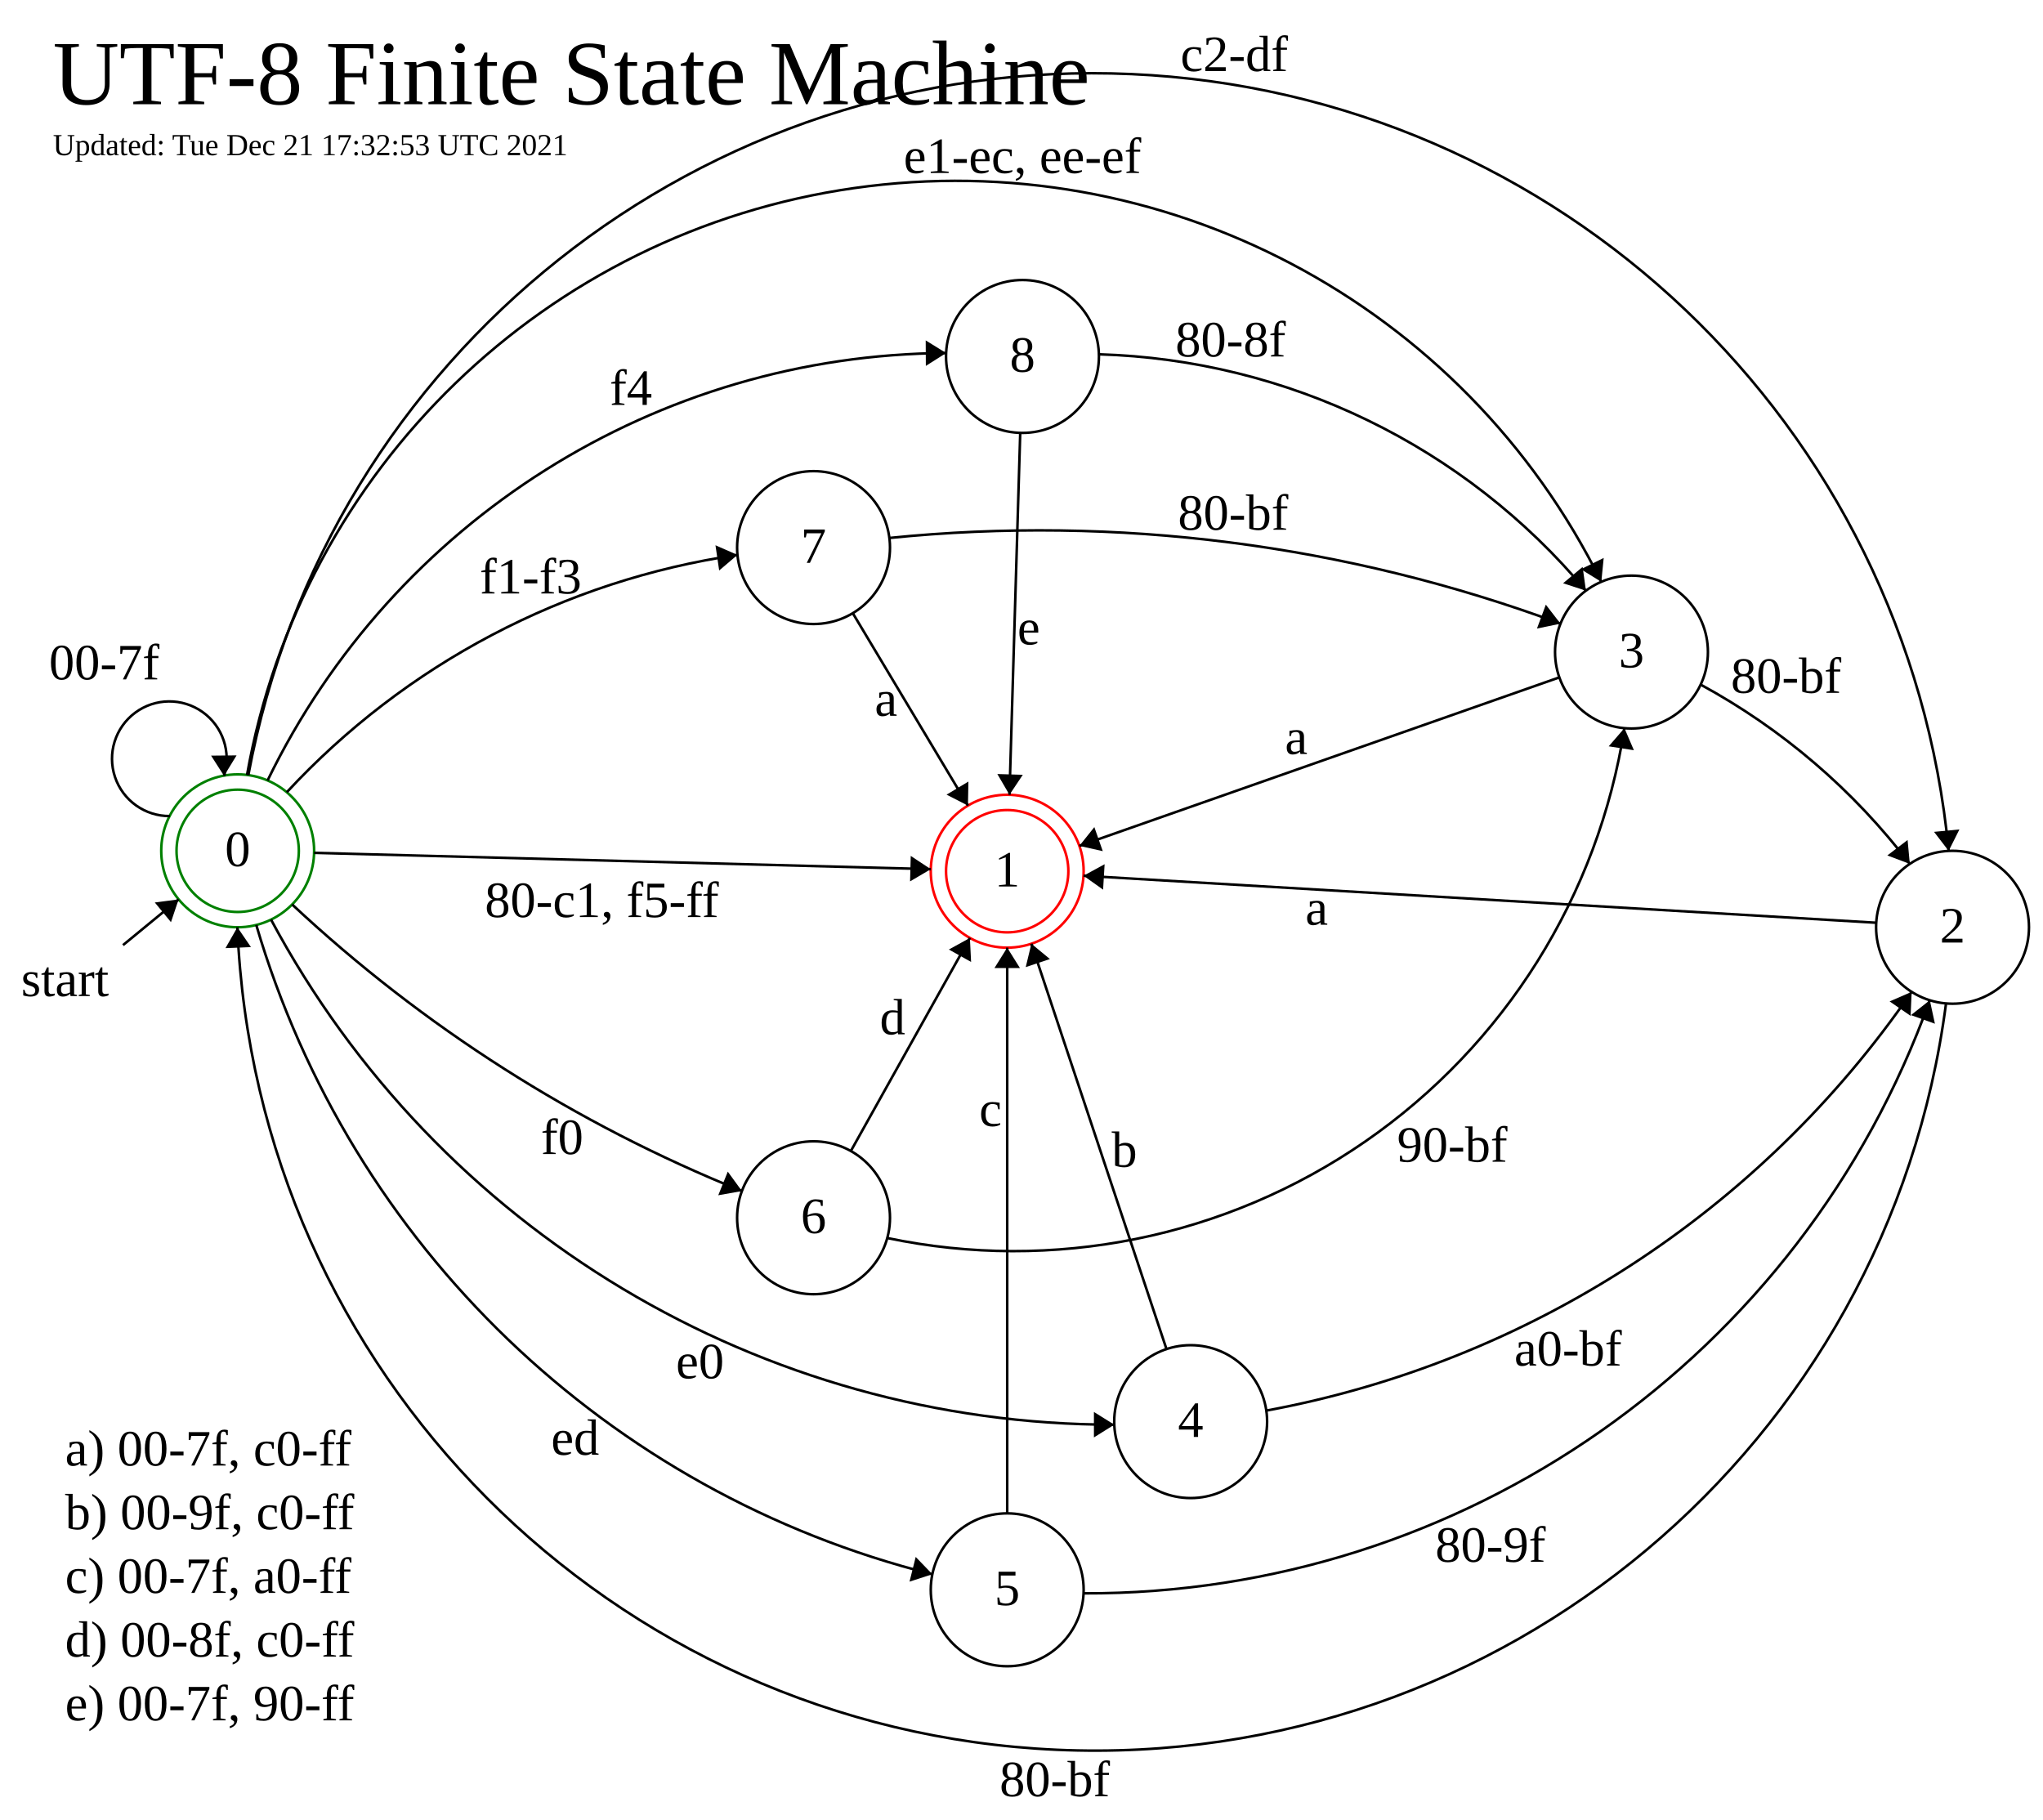
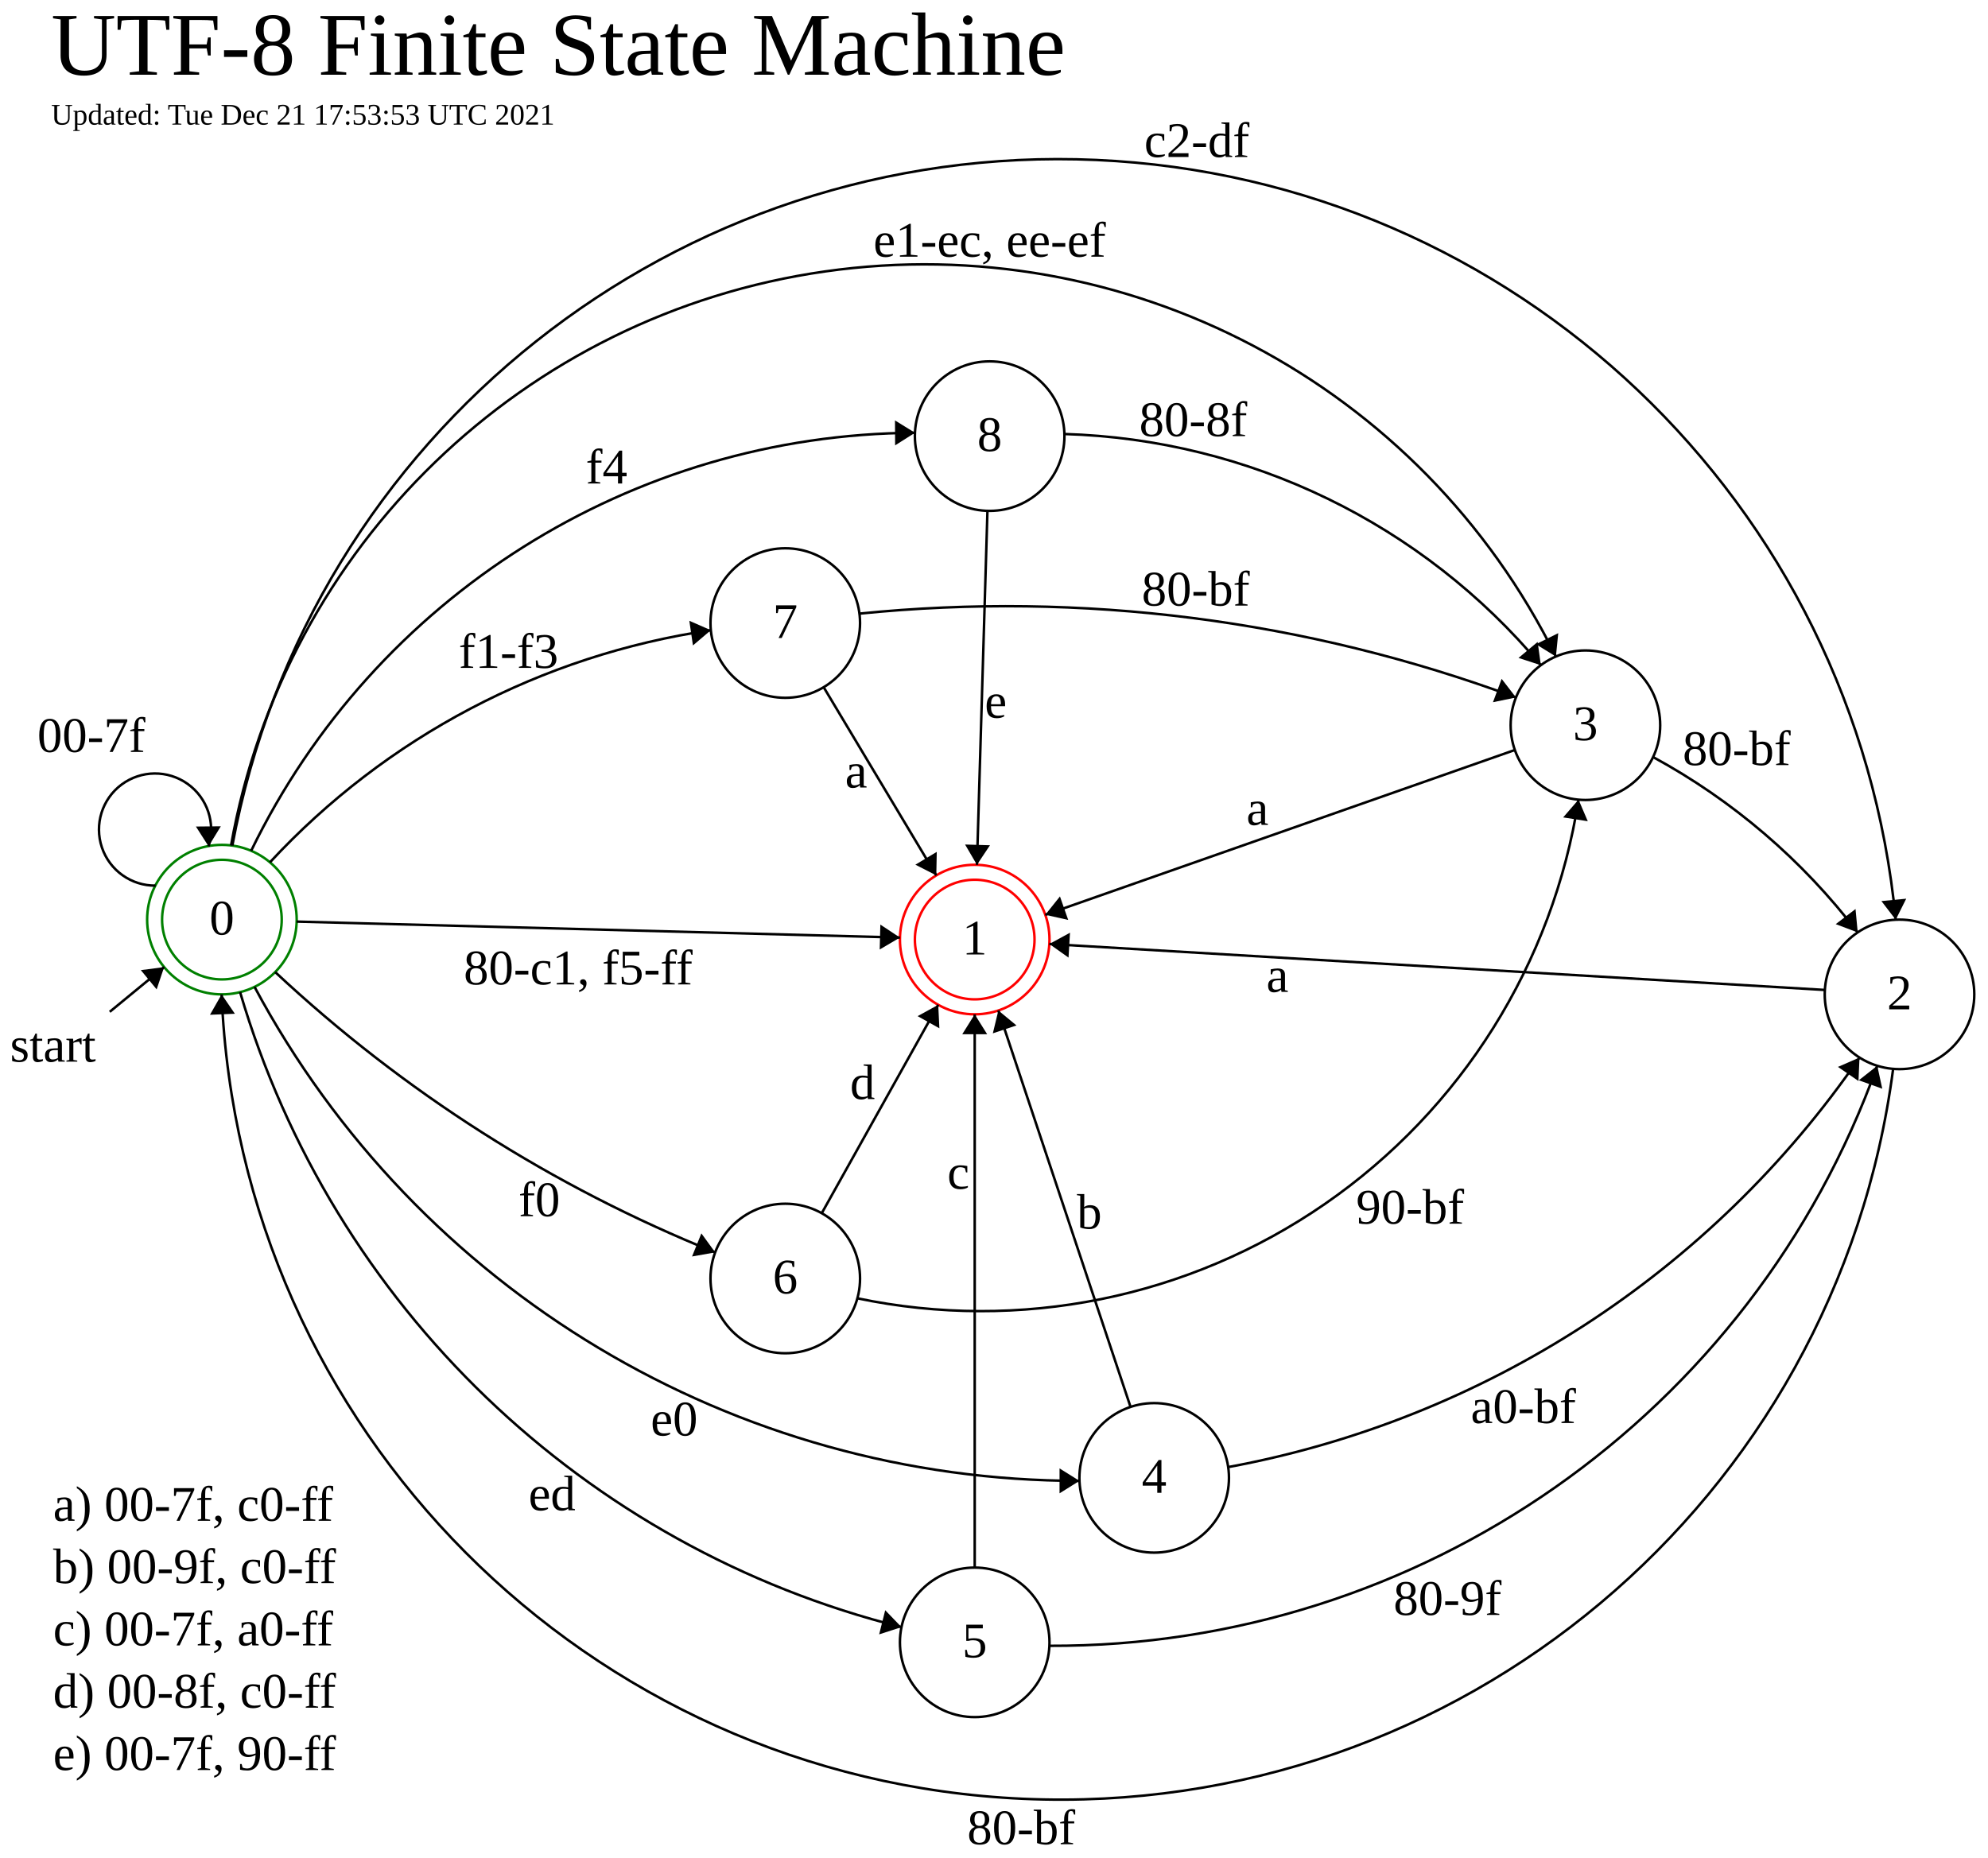
- <svg xmlns="http://www.w3.org/2000/svg" width="801.777" height="714.16" version="1.1" id="svg463">
+ <svg xmlns="http://www.w3.org/2000/svg" width="797.523" height="745.268" version="1.1" id="svg463">
  <defs id="defs467" />
-   <text x="20.777" y="40.888" font-family="'Times New Roman'" font-size="36px" id="textMachine">UTF-8 Finite State Machine</text>
-   <text x="20.777" y="60.888" font-family="'Times New Roman'" font-size="12px" id="textTimeStamp">Updated: Tue Dec 21 17:32:53 UTC 2021</text>
-   <circle stroke="green" stroke-width="1" fill="none" cx="93.277" cy="333.887" id="circle279" r="30" />
-   <text x="88.277" y="339.887" font-family="'Times New Roman'" font-size="20px" id="text281">0</text>
-   <circle stroke="green" stroke-width="1" fill="none" cx="93.277" cy="333.887" id="circle283" r="24" />
-   <circle stroke="red" stroke-width="1" fill="none" cx="395.277" cy="341.887" id="circle285" r="30" />
-   <text x="390.277" y="347.887" font-family="'Times New Roman'" font-size="20px" id="text287">1</text>
-   <circle stroke="red" stroke-width="1" fill="none" cx="395.277" cy="341.887" id="circle289" r="24" />
-   <circle stroke="#000000" stroke-width="1" fill="none" cx="766.277" cy="363.887" id="circle291" r="30" />
-   <text x="761.277" y="369.887" font-family="'Times New Roman'" font-size="20px" id="text293">2</text>
-   <circle stroke="#000000" stroke-width="1" fill="none" cx="401.277" cy="139.887" id="circle295" r="30" />
-   <text x="396.277" y="145.887" font-family="'Times New Roman'" font-size="20px" id="text297">8</text>
-   <circle stroke="#000000" stroke-width="1" fill="none" cx="319.277" cy="214.887" id="circle299" r="30" />
-   <text x="314.277" y="220.887" font-family="'Times New Roman'" font-size="20px" id="text301">7</text>
-   <circle stroke="#000000" stroke-width="1" fill="none" cx="319.277" cy="477.887" id="circle303" r="30" />
-   <text x="314.277" y="483.887" font-family="'Times New Roman'" font-size="20px" id="text305">6</text>
-   <circle stroke="#000000" stroke-width="1" fill="none" cx="467.277" cy="557.887" id="circle307" r="30" />
-   <text x="462.277" y="563.887" font-family="'Times New Roman'" font-size="20px" id="text309">4</text>
-   <circle stroke="#000000" stroke-width="1" fill="none" cx="395.277" cy="623.887" id="circle311" r="30" />
-   <text x="390.277" y="629.887" font-family="'Times New Roman'" font-size="20px" id="text313">5</text>
-   <circle stroke="#000000" stroke-width="1" fill="none" cx="640.277" cy="255.887" id="circle315" r="30" />
-   <text x="635.277" y="261.887" font-family="'Times New Roman'" font-size="20px" id="text317">3</text>
-   <path stroke="#000000" stroke-width="1" fill="none" d="m 105.003,306.287 a 297.887,297.887 0 0 1 266.317,-167.744" id="path319" />
-   <polygon fill="#000000" stroke-width="1" points="370.543,34.156 362.515,29.2 362.57,39.2 " id="polygon321" transform="translate(0.7773442,104.3867)" />
-   <text x="239.277" y="158.887" font-family="'Times New Roman'" font-size="20px" id="text323">f4</text>
-   <path stroke="#000000" stroke-width="1" fill="none" d="m 112.54,310.904 a 300.831,300.831 0 0 1 176.888,-93.14" id="path325" />
-   <polygon fill="#000000" stroke-width="1" points="288.651,113.377 280.009,109.594 281.463,119.488 " id="polygon327" transform="translate(0.7773442,104.3867)" />
-   <text x="188.277" y="232.887" font-family="'Times New Roman'" font-size="20px" id="text329">f1-f3</text>
-   <path stroke="#000000" stroke-width="1" fill="none" d="M 291.169,467.411 A 571.151,571.151 0 0 1 114.647,354.937" id="path331" />
-   <polygon fill="#000000" stroke-width="1" points="290.392,363.024 284.841,355.396 281.103,364.672 " id="polygon333" transform="translate(0.7773442,104.3867)" />
-   <text x="212.277" y="452.887" font-family="'Times New Roman'" font-size="20px" id="text335">f0</text>
-   <path stroke="#000000" stroke-width="1" fill="none" d="M 437.309,559.091 A 375.274,375.274 0 0 1 106.36,360.875" id="path337" />
-   <polygon fill="#000000" stroke-width="1" points="436.532,454.704 428.531,449.706 428.533,459.706 " id="polygon339" transform="translate(0.7773442,104.3867)" />
-   <text x="265.277" y="540.887" font-family="'Times New Roman'" font-size="20px" id="text341">e0</text>
-   <path stroke="#000000" stroke-width="1" fill="none" d="m 66.687,320.251 a 22.5,22.5 0 1 1 21.239,-15.764" id="path343" />
-   <text x="19.239" y="266.612" font-family="'Times New Roman'" font-size="20px" id="text345">00-7f</text>
-   <polygon fill="#000000" stroke-width="1" points="87.149,200.1 92.068,192.05 82.068,192.151 " id="polygon347" transform="translate(0.7773442,104.3867)" />
-   <path stroke="#000000" stroke-width="1" fill="none" d="m 431.248,139.037 a 259.187,259.187 0 0 1 191.154,92.778" id="path349" />
-   <polygon fill="#000000" stroke-width="1" points="621.625,127.428 620.327,118.083 612.657,124.499 " id="polygon351" transform="translate(0.7773442,104.3867)" />
-   <text x="461.277" y="139.887" font-family="'Times New Roman'" font-size="20px" id="text353">80-8f</text>
-   <path stroke="#000000" stroke-width="1" fill="none" d="m 667.406,268.655 a 258.509,258.509 0 0 1 82.104,70.375" id="path355" />
-   <polygon fill="#000000" stroke-width="1" points="748.733,234.643 747.858,225.25 739.906,231.313 " id="polygon357" transform="translate(0.7773442,104.3867)" />
-   <text x="679.277" y="271.887" font-family="'Times New Roman'" font-size="20px" id="text359">80-bf</text>
-   <path stroke="#000000" stroke-width="1" fill="none" d="M 763.723,393.768 A 336.837,336.837 0 0 1 93.163,363.877" id="path361" />
-   <polygon fill="#000000" stroke-width="1" points="92.386,259.49 87.715,267.687 97.707,267.28 " id="polygon363" transform="translate(0.7773442,104.3867)" />
-   <text x="392.277" y="704.887" font-family="'Times New Roman'" font-size="20px" id="text365">80-bf</text>
-   <path stroke="#000000" stroke-width="1" fill="none" d="m 750.233,389.228 a 394.407,394.407 0 0 1 -253.277,164.333" id="path367" />
-   <polygon fill="#000000" stroke-width="1" points="749.456,284.841 740.802,288.599 749.042,294.265 " id="polygon369" transform="translate(0.7773442,104.3867)" />
-   <text x="594.277" y="535.887" font-family="'Times New Roman'" font-size="20px" id="text371">a0-bf</text>
-   <path stroke="#000000" stroke-width="1" fill="none" d="m 757.357,392.521 a 351.528,351.528 0 0 1 -332.121,232.753" id="path373" />
-   <polygon fill="#000000" stroke-width="1" points="756.58,288.134 749.171,293.974 758.583,297.353 " id="polygon375" transform="translate(0.7773442,104.3867)" />
-   <text x="563.277" y="612.887" font-family="'Times New Roman'" font-size="20px" id="text377">80-9f</text>
-   <path stroke="#000000" stroke-width="1" fill="none" d="M 365.913,617.78 A 370.444,370.444 0 0 1 100.568,362.979" id="path379" />
-   <polygon fill="#000000" stroke-width="1" points="365.136,513.393 358.592,506.599 356.161,516.299 " id="polygon381" transform="translate(0.7773442,104.3867)" />
-   <text x="216.277" y="570.887" font-family="'Times New Roman'" font-size="20px" id="text383">ed</text>
-   <path stroke="#000000" stroke-width="1" fill="none" d="m 349.035,211.11 a 587.926,587.926 0 0 1 263.389,33.641" id="path385" />
-   <polygon fill="#000000" stroke-width="1" points="611.647,140.364 605.882,132.896 602.408,142.273 " id="polygon387" transform="translate(0.7773442,104.3867)" />
-   <text x="462.277" y="207.887" font-family="'Times New Roman'" font-size="20px" id="text389">80-bf</text>
-   <path stroke="#000000" stroke-width="1" fill="none" d="m 637.51,285.74 a 242.503,242.503 0 0 1 -289.325,200.094" id="path391" />
-   <polygon fill="#000000" stroke-width="1" points="636.733,181.353 630.564,188.49 640.445,190.026 " id="polygon393" transform="translate(0.7773442,104.3867)" />
-   <text x="548.277" y="455.887" font-family="'Times New Roman'" font-size="20px" id="text395">90-bf</text>
-   <path stroke="#000000" stroke-width="1" fill="none" d="m 97.458,304.19 a 337.27,337.27 0 0 1 667.297,29.746" id="path397" />
-   <polygon fill="#000000" stroke-width="1" points="763.978,229.549 768.194,221.109 758.239,222.06 " id="polygon399" transform="translate(0.7773442,104.3867)" />
-   <text x="463.277" y="27.887" font-family="'Times New Roman'" font-size="20px" id="text401">c2-df</text>
-   <polygon stroke="#000000" stroke-width="1" points="122.489,230.294 364.511,236.706 " id="polygon403" transform="translate(0.7773442,104.3867)" />
-   <polygon fill="#000000" stroke-width="1" points="364.511,236.706 356.646,231.495 356.381,241.492 " id="polygon405" transform="translate(0.7773442,104.3867)" />
-   <text x="190.277" y="359.887" font-family="'Times New Roman'" font-size="20px" id="text407">80-c1, f5-ff</text>
-   <polygon stroke="#000000" stroke-width="1" points="394.5,489.5 394.5,267.5 " id="polygon409" transform="translate(0.7773442,104.3867)" />
-   <polygon fill="#000000" stroke-width="1" points="394.5,267.5 389.5,275.5 399.5,275.5 " id="polygon411" transform="translate(0.7773442,104.3867)" />
-   <text x="384.277" y="441.887" font-family="'Times New Roman'" font-size="20px" id="text413">c</text>
-   <polygon stroke="#000000" stroke-width="1" points="457.013,425.04 403.987,265.96 " id="polygon415" transform="translate(0.7773442,104.3867)" />
-   <polygon fill="#000000" stroke-width="1" points="403.987,265.96 401.773,275.131 411.26,271.969 " id="polygon417" transform="translate(0.7773442,104.3867)" />
-   <text x="436.277" y="457.887" font-family="'Times New Roman'" font-size="20px" id="text419">b</text>
-   <polygon stroke="#000000" stroke-width="1" points="333.135,347.312 379.865,263.688 " id="polygon421" transform="translate(0.7773442,104.3867)" />
-   <polygon fill="#000000" stroke-width="1" points="379.865,263.688 371.598,268.233 380.328,273.111 " id="polygon423" transform="translate(0.7773442,104.3867)" />
-   <text x="345.277" y="405.887" font-family="'Times New Roman'" font-size="20px" id="text425">d</text>
-   <polygon stroke="#000000" stroke-width="1" points="333.905,136.243 379.095,211.757 " id="polygon427" transform="translate(0.7773442,104.3867)" />
-   <polygon fill="#000000" stroke-width="1" points="379.095,211.757 379.277,202.325 370.696,207.46 " id="polygon429" transform="translate(0.7773442,104.3867)" />
-   <text x="343.277" y="280.887" font-family="'Times New Roman'" font-size="20px" id="text431">a</text>
-   <polygon stroke="#000000" stroke-width="1" points="399.609,65.487 395.391,207.513 " id="polygon433" transform="translate(0.7773442,104.3867)" />
-   <polygon fill="#000000" stroke-width="1" points="395.391,207.513 400.626,199.665 390.63,199.368 " id="polygon435" transform="translate(0.7773442,104.3867)" />
-   <text x="399.277" y="252.887" font-family="'Times New Roman'" font-size="20px" id="text437">e</text>
-   <polygon stroke="#000000" stroke-width="1" points="611.193,161.436 422.807,227.564 " id="polygon439" transform="translate(0.7773442,104.3867)" />
-   <polygon fill="#000000" stroke-width="1" points="422.807,227.564 432.011,229.632 428.699,220.196 " id="polygon441" transform="translate(0.7773442,104.3867)" />
-   <text x="504.277" y="295.887" font-family="'Times New Roman'" font-size="20px" id="text443">a</text>
-   <polygon stroke="#000000" stroke-width="1" points="735.553,257.724 424.447,239.276 " id="polygon445" transform="translate(0.7773442,104.3867)" />
-   <polygon fill="#000000" stroke-width="1" points="424.447,239.276 432.137,244.741 432.729,234.758 " id="polygon447" transform="translate(0.7773442,104.3867)" />
-   <text x="512.277" y="362.887" font-family="'Times New Roman'" font-size="20px" id="text449">a</text>
-   <polygon stroke="#000000" stroke-width="1" points="47.5,266.5 69.327,248.553 " id="polygon451" transform="translate(0.7773442,104.3867)" />
-   <text x="8.277" y="390.887" font-family="'Times New Roman'" font-size="20px" id="text453">start</text>
-   <polygon fill="#000000" stroke-width="1" points="69.327,248.553 59.972,249.772 66.323,257.496 " id="polygon455" transform="translate(0.7773442,104.3867)" />
-   <path stroke="#000000" stroke-width="1" fill="none" d="m 96.945,304.126 a 282.543,282.543 0 0 1 531.492,-75.788" id="path457" />
-   <polygon fill="#000000" stroke-width="1" points="627.66,123.951 628.598,114.563 619.633,118.994 " id="polygon459" transform="translate(0.7773442,104.3867)" />
-   <text x="354.634" y="67.887" font-family="'Times New Roman'" font-size="20px" id="text461">e1-ec, ee-ef</text>
-   <text x="25.555" y="575.111" font-family="'Times New Roman'" font-size="20px" id="text97668">a) 00-7f, c0-ff</text>
-   <text x="25.555" y="600.111" font-family="'Times New Roman'" font-size="20px" id="text97670">b) 00-9f, c0-ff
-     </text>
-   <text x="25.555" y="625.111" font-family="'Times New Roman'" font-size="20px" id="text97674">c) 00-7f, a0-ff
-     </text>
-   <text x="25.555" y="650.111" font-family="'Times New Roman'" font-size="20px" id="text97678">d) 00-8f, c0-ff
-     </text>
-   <text x="25.555" y="675.111" font-family="'Times New Roman'" font-size="20px" id="text97682">e) 00-7f, 90-ff
-     </text>
+   <text x="20.523" y="29.996" font-family="'Times New Roman'" font-size="36px" id="textMachine">UTF-8 Finite State Machine</text>
+   <text x="20.523" y="49.996" font-family="'Times New Roman'" font-size="12px" id="textTimeStamp">Updated: Tue Dec 21 17:53:53 UTC 2021</text>
+   <circle stroke="#008000" stroke-width="1" fill="none" cx="89.023" cy="368.995" id="circle279" r="30" />
+   <text x="84.023" y="374.995" font-family="'Times New Roman'" font-size="20px" id="text281">0</text>
+   <circle stroke="#008000" stroke-width="1" fill="none" cx="89.023" cy="368.995" id="circle283" r="24" />
+   <circle stroke="#ff0000" stroke-width="1" fill="none" cx="391.023" cy="376.995" id="circle285" r="30" />
+   <text x="386.023" y="382.995" font-family="'Times New Roman'" font-size="20px" id="text287">1</text>
+   <circle stroke="#ff0000" stroke-width="1" fill="none" cx="391.023" cy="376.995" id="circle289" r="24" />
+   <circle stroke="#000000" stroke-width="1" fill="none" cx="762.023" cy="398.995" id="circle291" r="30" />
+   <text x="757.023" y="404.995" font-family="'Times New Roman'" font-size="20px" id="text293">2</text>
+   <circle stroke="#000000" stroke-width="1" fill="none" cx="397.023" cy="174.995" id="circle295" r="30" />
+   <text x="392.023" y="180.995" font-family="'Times New Roman'" font-size="20px" id="text297">8</text>
+   <circle stroke="#000000" stroke-width="1" fill="none" cx="315.023" cy="249.995" id="circle299" r="30" />
+   <text x="310.023" y="255.995" font-family="'Times New Roman'" font-size="20px" id="text301">7</text>
+   <circle stroke="#000000" stroke-width="1" fill="none" cx="315.023" cy="512.995" id="circle303" r="30" />
+   <text x="310.023" y="518.995" font-family="'Times New Roman'" font-size="20px" id="text305">6</text>
+   <circle stroke="#000000" stroke-width="1" fill="none" cx="463.023" cy="592.995" id="circle307" r="30" />
+   <text x="458.023" y="598.995" font-family="'Times New Roman'" font-size="20px" id="text309">4</text>
+   <circle stroke="#000000" stroke-width="1" fill="none" cx="391.023" cy="658.995" id="circle311" r="30" />
+   <text x="386.023" y="664.995" font-family="'Times New Roman'" font-size="20px" id="text313">5</text>
+   <circle stroke="#000000" stroke-width="1" fill="none" cx="636.023" cy="290.995" id="circle315" r="30" />
+   <text x="631.023" y="296.995" font-family="'Times New Roman'" font-size="20px" id="text317">3</text>
+   <path stroke="#000000" stroke-width="1" fill="none" d="m 100.749,341.395 a 297.887,297.887 0 0 1 266.317,-167.744" id="path319" />
+   <polygon fill="#000000" stroke-width="1" points="370.543,34.156 362.515,29.2 362.57,39.2 " id="polygon321" transform="translate(-3.476562,139.4948)" />
+   <text x="235.023" y="193.995" font-family="'Times New Roman'" font-size="20px" id="text323">f4</text>
+   <path stroke="#000000" stroke-width="1" fill="none" d="m 108.286,346.012 a 300.831,300.831 0 0 1 176.888,-93.14" id="path325" />
+   <polygon fill="#000000" stroke-width="1" points="288.651,113.377 280.009,109.594 281.463,119.488 " id="polygon327" transform="translate(-3.476562,139.4948)" />
+   <text x="184.023" y="267.995" font-family="'Times New Roman'" font-size="20px" id="text329">f1-f3</text>
+   <path stroke="#000000" stroke-width="1" fill="none" d="M 286.915,502.519 A 571.151,571.151 0 0 1 110.393,390.045" id="path331" />
+   <polygon fill="#000000" stroke-width="1" points="290.392,363.024 284.841,355.396 281.103,364.672 " id="polygon333" transform="translate(-3.476562,139.4948)" />
+   <text x="208.023" y="487.995" font-family="'Times New Roman'" font-size="20px" id="text335">f0</text>
+   <path stroke="#000000" stroke-width="1" fill="none" d="M 433.055,594.199 A 375.274,375.274 0 0 1 102.106,395.983" id="path337" />
+   <polygon fill="#000000" stroke-width="1" points="436.532,454.704 428.531,449.706 428.533,459.706 " id="polygon339" transform="translate(-3.476562,139.4948)" />
+   <text x="261.023" y="575.995" font-family="'Times New Roman'" font-size="20px" id="text341">e0</text>
+   <path stroke="#000000" stroke-width="1" fill="none" d="m 62.433,355.359 a 22.5,22.5 0 1 1 21.239,-15.764" id="path343" />
+   <text x="14.985" y="301.72" font-family="'Times New Roman'" font-size="20px" id="text345">00-7f</text>
+   <polygon fill="#000000" stroke-width="1" points="87.149,200.1 92.068,192.05 82.068,192.151 " id="polygon347" transform="translate(-3.476562,139.4948)" />
+   <path stroke="#000000" stroke-width="1" fill="none" d="m 426.994,174.145 a 259.187,259.187 0 0 1 191.154,92.778" id="path349" />
+   <polygon fill="#000000" stroke-width="1" points="621.625,127.428 620.327,118.083 612.657,124.499 " id="polygon351" transform="translate(-3.476562,139.4948)" />
+   <text x="457.023" y="174.995" font-family="'Times New Roman'" font-size="20px" id="text353">80-8f</text>
+   <path stroke="#000000" stroke-width="1" fill="none" d="m 663.152,303.763 a 258.509,258.509 0 0 1 82.104,70.375" id="path355" />
+   <polygon fill="#000000" stroke-width="1" points="748.733,234.643 747.858,225.25 739.906,231.313 " id="polygon357" transform="translate(-3.476562,139.4948)" />
+   <text x="675.023" y="306.995" font-family="'Times New Roman'" font-size="20px" id="text359">80-bf</text>
+   <path stroke="#000000" stroke-width="1" fill="none" d="M 759.469,428.876 A 336.837,336.837 0 0 1 88.909,398.985" id="path361" />
+   <polygon fill="#000000" stroke-width="1" points="92.386,259.49 87.715,267.687 97.707,267.28 " id="polygon363" transform="translate(-3.476562,139.4948)" />
+   <text x="388.023" y="739.995" font-family="'Times New Roman'" font-size="20px" id="text365">80-bf</text>
+   <path stroke="#000000" stroke-width="1" fill="none" d="m 745.979,424.336 a 394.407,394.407 0 0 1 -253.277,164.333" id="path367" />
+   <polygon fill="#000000" stroke-width="1" points="749.456,284.841 740.802,288.599 749.042,294.265 " id="polygon369" transform="translate(-3.476562,139.4948)" />
+   <text x="590.023" y="570.995" font-family="'Times New Roman'" font-size="20px" id="text371">a0-bf</text>
+   <path stroke="#000000" stroke-width="1" fill="none" d="m 753.103,427.629 a 351.528,351.528 0 0 1 -332.121,232.753" id="path373" />
+   <polygon fill="#000000" stroke-width="1" points="756.58,288.134 749.171,293.974 758.583,297.353 " id="polygon375" transform="translate(-3.476562,139.4948)" />
+   <text x="559.023" y="647.995" font-family="'Times New Roman'" font-size="20px" id="text377">80-9f</text>
+   <path stroke="#000000" stroke-width="1" fill="none" d="M 361.659,652.888 A 370.444,370.444 0 0 1 96.314,398.087" id="path379" />
+   <polygon fill="#000000" stroke-width="1" points="365.136,513.393 358.592,506.599 356.161,516.299 " id="polygon381" transform="translate(-3.476562,139.4948)" />
+   <text x="212.023" y="605.995" font-family="'Times New Roman'" font-size="20px" id="text383">ed</text>
+   <path stroke="#000000" stroke-width="1" fill="none" d="m 344.781,246.218 a 587.926,587.926 0 0 1 263.389,33.641" id="path385" />
+   <polygon fill="#000000" stroke-width="1" points="611.647,140.364 605.882,132.896 602.408,142.273 " id="polygon387" transform="translate(-3.476562,139.4948)" />
+   <text x="458.023" y="242.995" font-family="'Times New Roman'" font-size="20px" id="text389">80-bf</text>
+   <path stroke="#000000" stroke-width="1" fill="none" d="m 633.256,320.848 a 242.503,242.503 0 0 1 -289.325,200.094" id="path391" />
+   <polygon fill="#000000" stroke-width="1" points="636.733,181.353 630.564,188.49 640.445,190.026 " id="polygon393" transform="translate(-3.476562,139.4948)" />
+   <text x="544.023" y="490.995" font-family="'Times New Roman'" font-size="20px" id="text395">90-bf</text>
+   <path stroke="#000000" stroke-width="1" fill="none" d="m 93.204,339.298 a 337.27,337.27 0 0 1 667.297,29.746" id="path397" />
+   <polygon fill="#000000" stroke-width="1" points="763.978,229.549 768.194,221.109 758.239,222.06 " id="polygon399" transform="translate(-3.476562,139.4948)" />
+   <text x="459.023" y="62.995" font-family="'Times New Roman'" font-size="20px" id="text401">c2-df</text>
+   <polygon stroke="#000000" stroke-width="1" points="364.511,236.706 122.489,230.294 " id="polygon403" transform="translate(-3.476562,139.4948)" />
+   <polygon fill="#000000" stroke-width="1" points="364.511,236.706 356.646,231.495 356.381,241.492 " id="polygon405" transform="translate(-3.476562,139.4948)" />
+   <text x="186.023" y="394.995" font-family="'Times New Roman'" font-size="20px" id="text407">80-c1, f5-ff</text>
+   <polygon stroke="#000000" stroke-width="1" points="394.5,267.5 394.5,489.5 " id="polygon409" transform="translate(-3.476562,139.4948)" />
+   <polygon fill="#000000" stroke-width="1" points="394.5,267.5 389.5,275.5 399.5,275.5 " id="polygon411" transform="translate(-3.476562,139.4948)" />
+   <text x="380.023" y="476.995" font-family="'Times New Roman'" font-size="20px" id="text413">c</text>
+   <polygon stroke="#000000" stroke-width="1" points="403.987,265.96 457.013,425.04 " id="polygon415" transform="translate(-3.476562,139.4948)" />
+   <polygon fill="#000000" stroke-width="1" points="403.987,265.96 401.773,275.131 411.26,271.969 " id="polygon417" transform="translate(-3.476562,139.4948)" />
+   <text x="432.023" y="492.995" font-family="'Times New Roman'" font-size="20px" id="text419">b</text>
+   <polygon stroke="#000000" stroke-width="1" points="379.865,263.688 333.135,347.312 " id="polygon421" transform="translate(-3.476562,139.4948)" />
+   <polygon fill="#000000" stroke-width="1" points="379.865,263.688 371.598,268.233 380.328,273.111 " id="polygon423" transform="translate(-3.476562,139.4948)" />
+   <text x="341.023" y="440.995" font-family="'Times New Roman'" font-size="20px" id="text425">d</text>
+   <polygon stroke="#000000" stroke-width="1" points="379.095,211.757 333.905,136.243 " id="polygon427" transform="translate(-3.476562,139.4948)" />
+   <polygon fill="#000000" stroke-width="1" points="379.095,211.757 379.277,202.325 370.696,207.46 " id="polygon429" transform="translate(-3.476562,139.4948)" />
+   <text x="339.023" y="315.995" font-family="'Times New Roman'" font-size="20px" id="text431">a</text>
+   <polygon stroke="#000000" stroke-width="1" points="395.391,207.513 399.609,65.487 " id="polygon433" transform="translate(-3.476562,139.4948)" />
+   <polygon fill="#000000" stroke-width="1" points="395.391,207.513 400.626,199.665 390.63,199.368 " id="polygon435" transform="translate(-3.476562,139.4948)" />
+   <text x="395.023" y="287.995" font-family="'Times New Roman'" font-size="20px" id="text437">e</text>
+   <polygon stroke="#000000" stroke-width="1" points="422.807,227.564 611.193,161.436 " id="polygon439" transform="translate(-3.476562,139.4948)" />
+   <polygon fill="#000000" stroke-width="1" points="422.807,227.564 432.011,229.632 428.699,220.196 " id="polygon441" transform="translate(-3.476562,139.4948)" />
+   <text x="500.023" y="330.995" font-family="'Times New Roman'" font-size="20px" id="text443">a</text>
+   <polygon stroke="#000000" stroke-width="1" points="424.447,239.276 735.553,257.724 " id="polygon445" transform="translate(-3.476562,139.4948)" />
+   <polygon fill="#000000" stroke-width="1" points="424.447,239.276 432.137,244.741 432.729,234.758 " id="polygon447" transform="translate(-3.476562,139.4948)" />
+   <text x="508.023" y="397.995" font-family="'Times New Roman'" font-size="20px" id="text449">a</text>
+   <polygon stroke="#000000" stroke-width="1" points="69.327,248.553 47.5,266.5 " id="polygon451" transform="translate(-3.476562,139.4948)" />
+   <text x="4.023" y="425.995" font-family="'Times New Roman'" font-size="20px" id="text453">start</text>
+   <polygon fill="#000000" stroke-width="1" points="69.327,248.553 59.972,249.772 66.323,257.496 " id="polygon455" transform="translate(-3.476562,139.4948)" />
+   <path stroke="#000000" stroke-width="1" fill="none" d="m 92.691,339.234 a 282.543,282.543 0 0 1 531.492,-75.788" id="path457" />
+   <polygon fill="#000000" stroke-width="1" points="627.66,123.951 628.598,114.563 619.633,118.994 " id="polygon459" transform="translate(-3.476562,139.4948)" />
+   <text x="350.38" y="102.995" font-family="'Times New Roman'" font-size="20px" id="text461">e1-ec, ee-ef</text>
+   <text x="21.301" y="610.219" font-family="'Times New Roman'" font-size="20px" id="text97668">a) 00-7f, c0-ff</text>
+   <text x="21.301" y="635.219" font-family="'Times New Roman'" font-size="20px" id="text97670">b) 00-9f, c0-ff</text>
+   <text x="21.301" y="660.219" font-family="'Times New Roman'" font-size="20px" id="text97674">c) 00-7f, a0-ff</text>
+   <text x="21.301" y="685.219" font-family="'Times New Roman'" font-size="20px" id="text97678">d) 00-8f, c0-ff</text>
+   <text x="21.301" y="710.219" font-family="'Times New Roman'" font-size="20px" id="text97682">e) 00-7f, 90-ff</text>
</svg>
